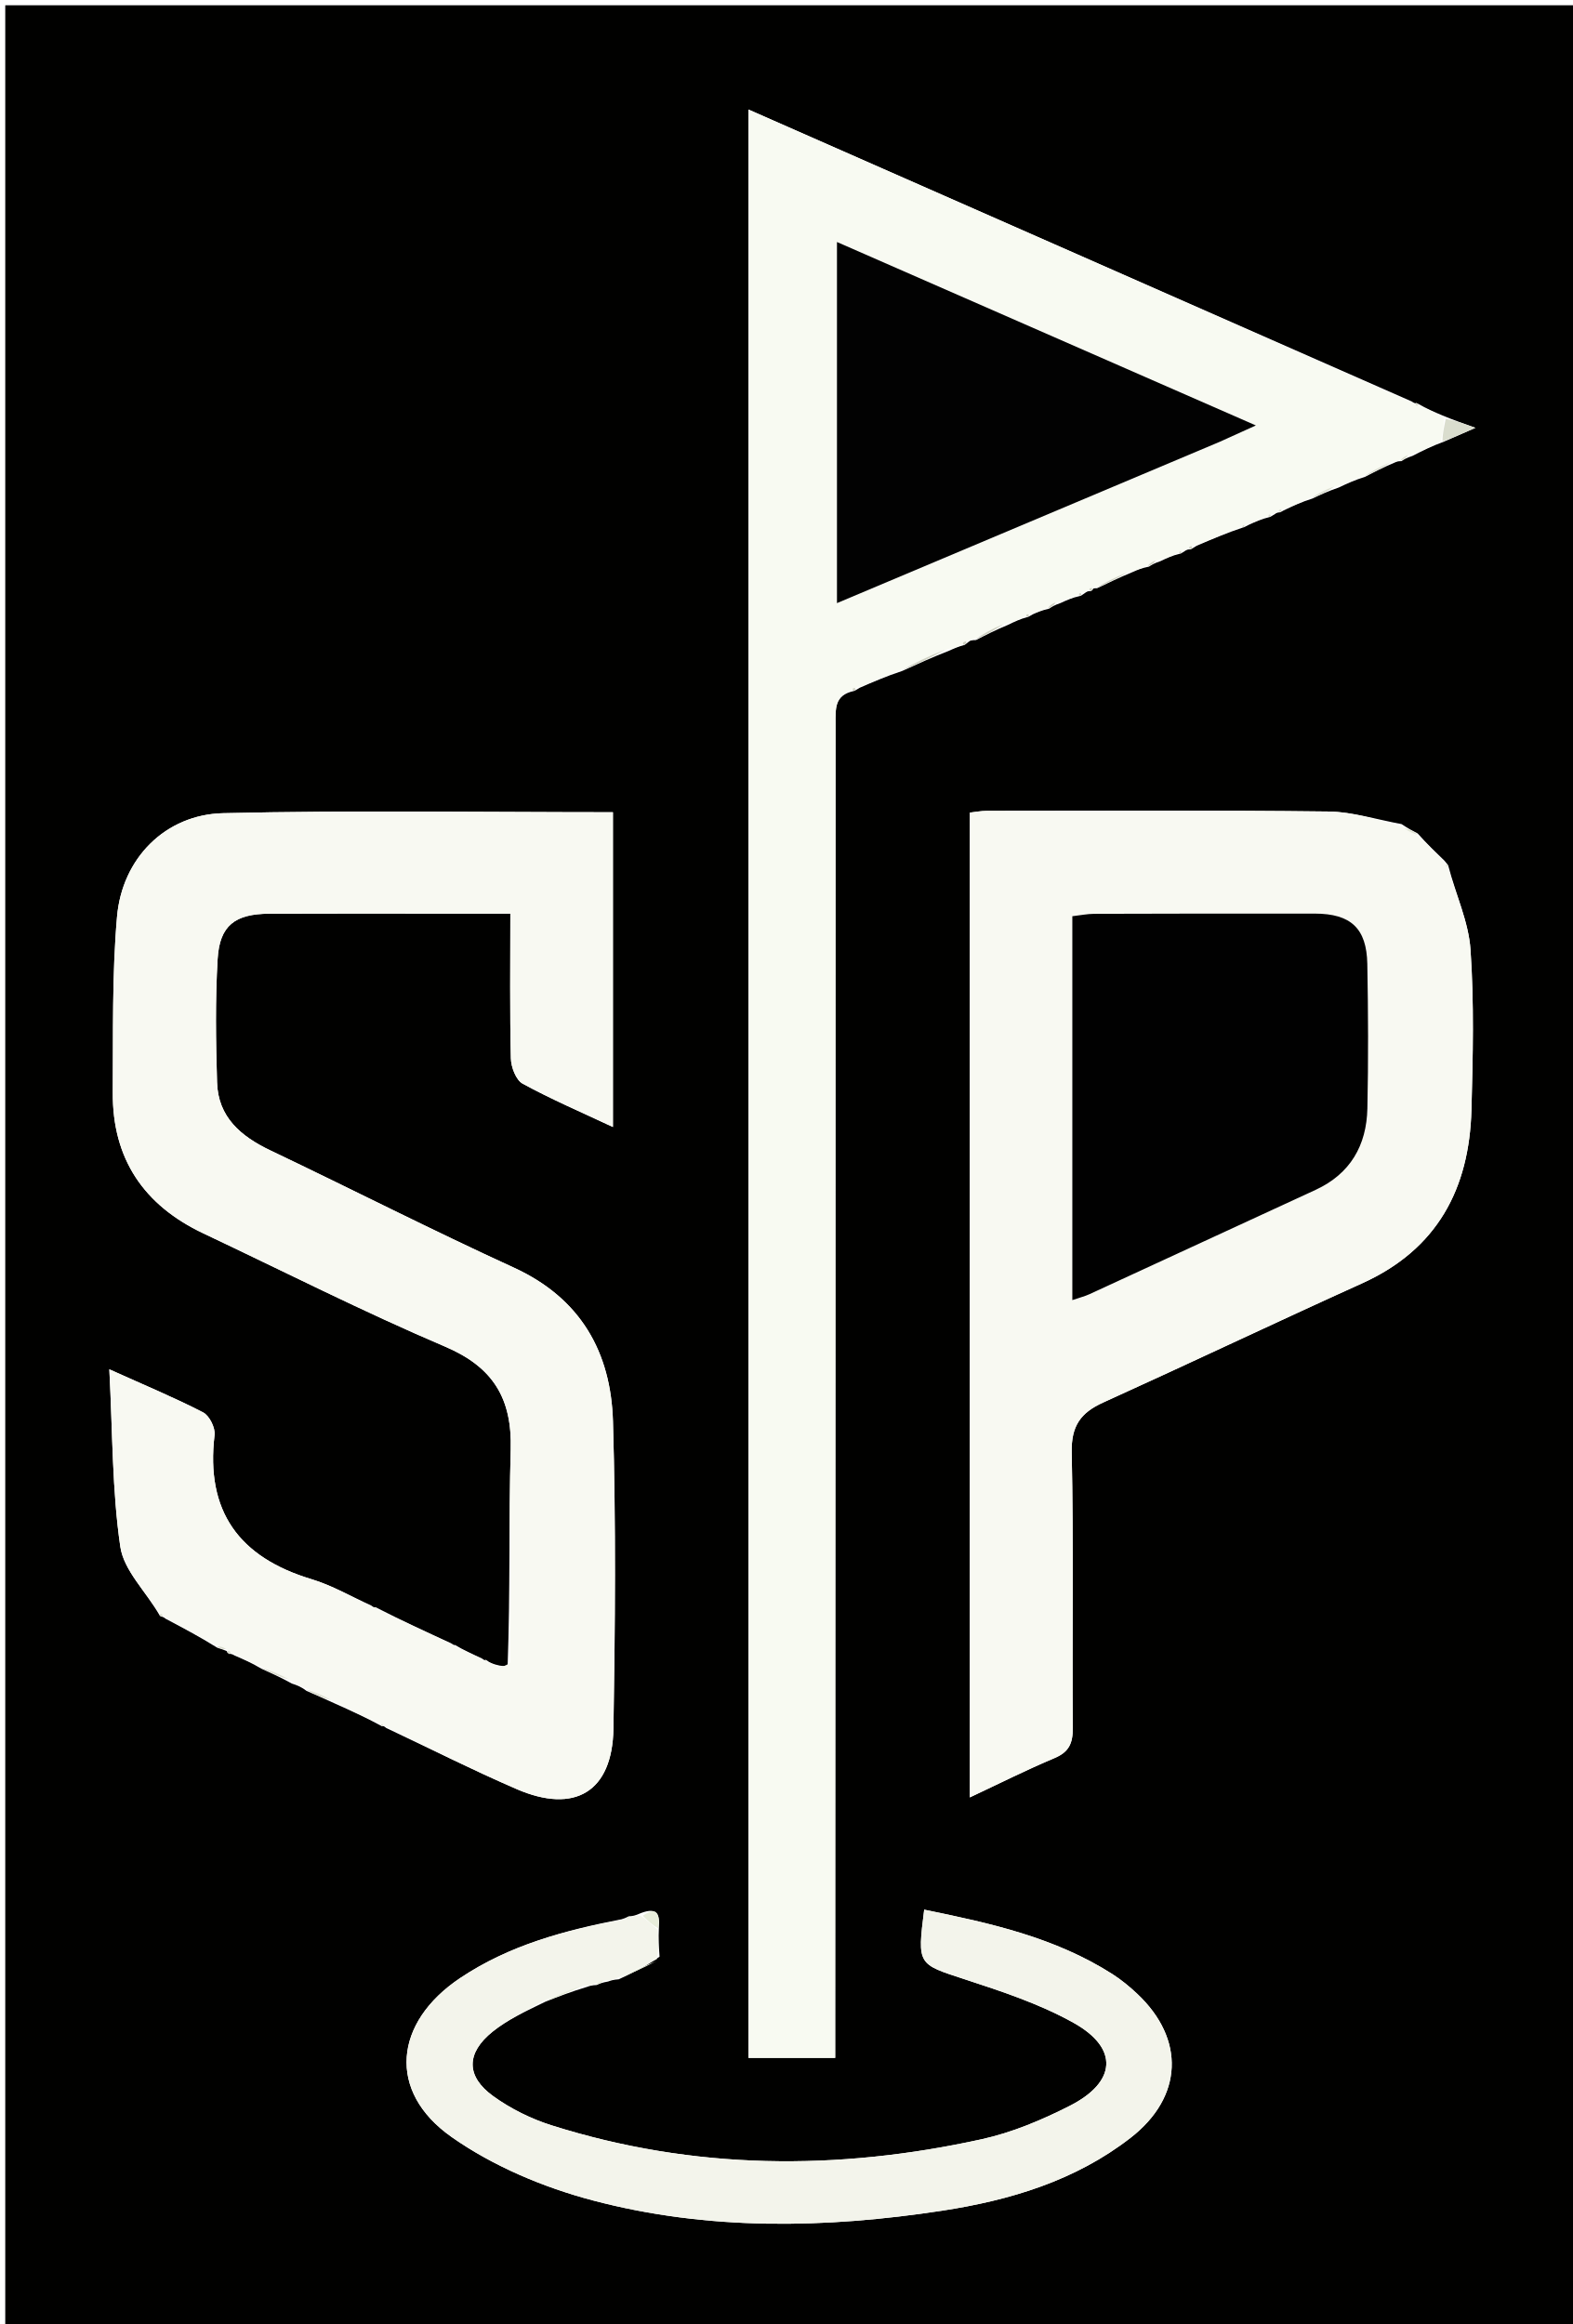
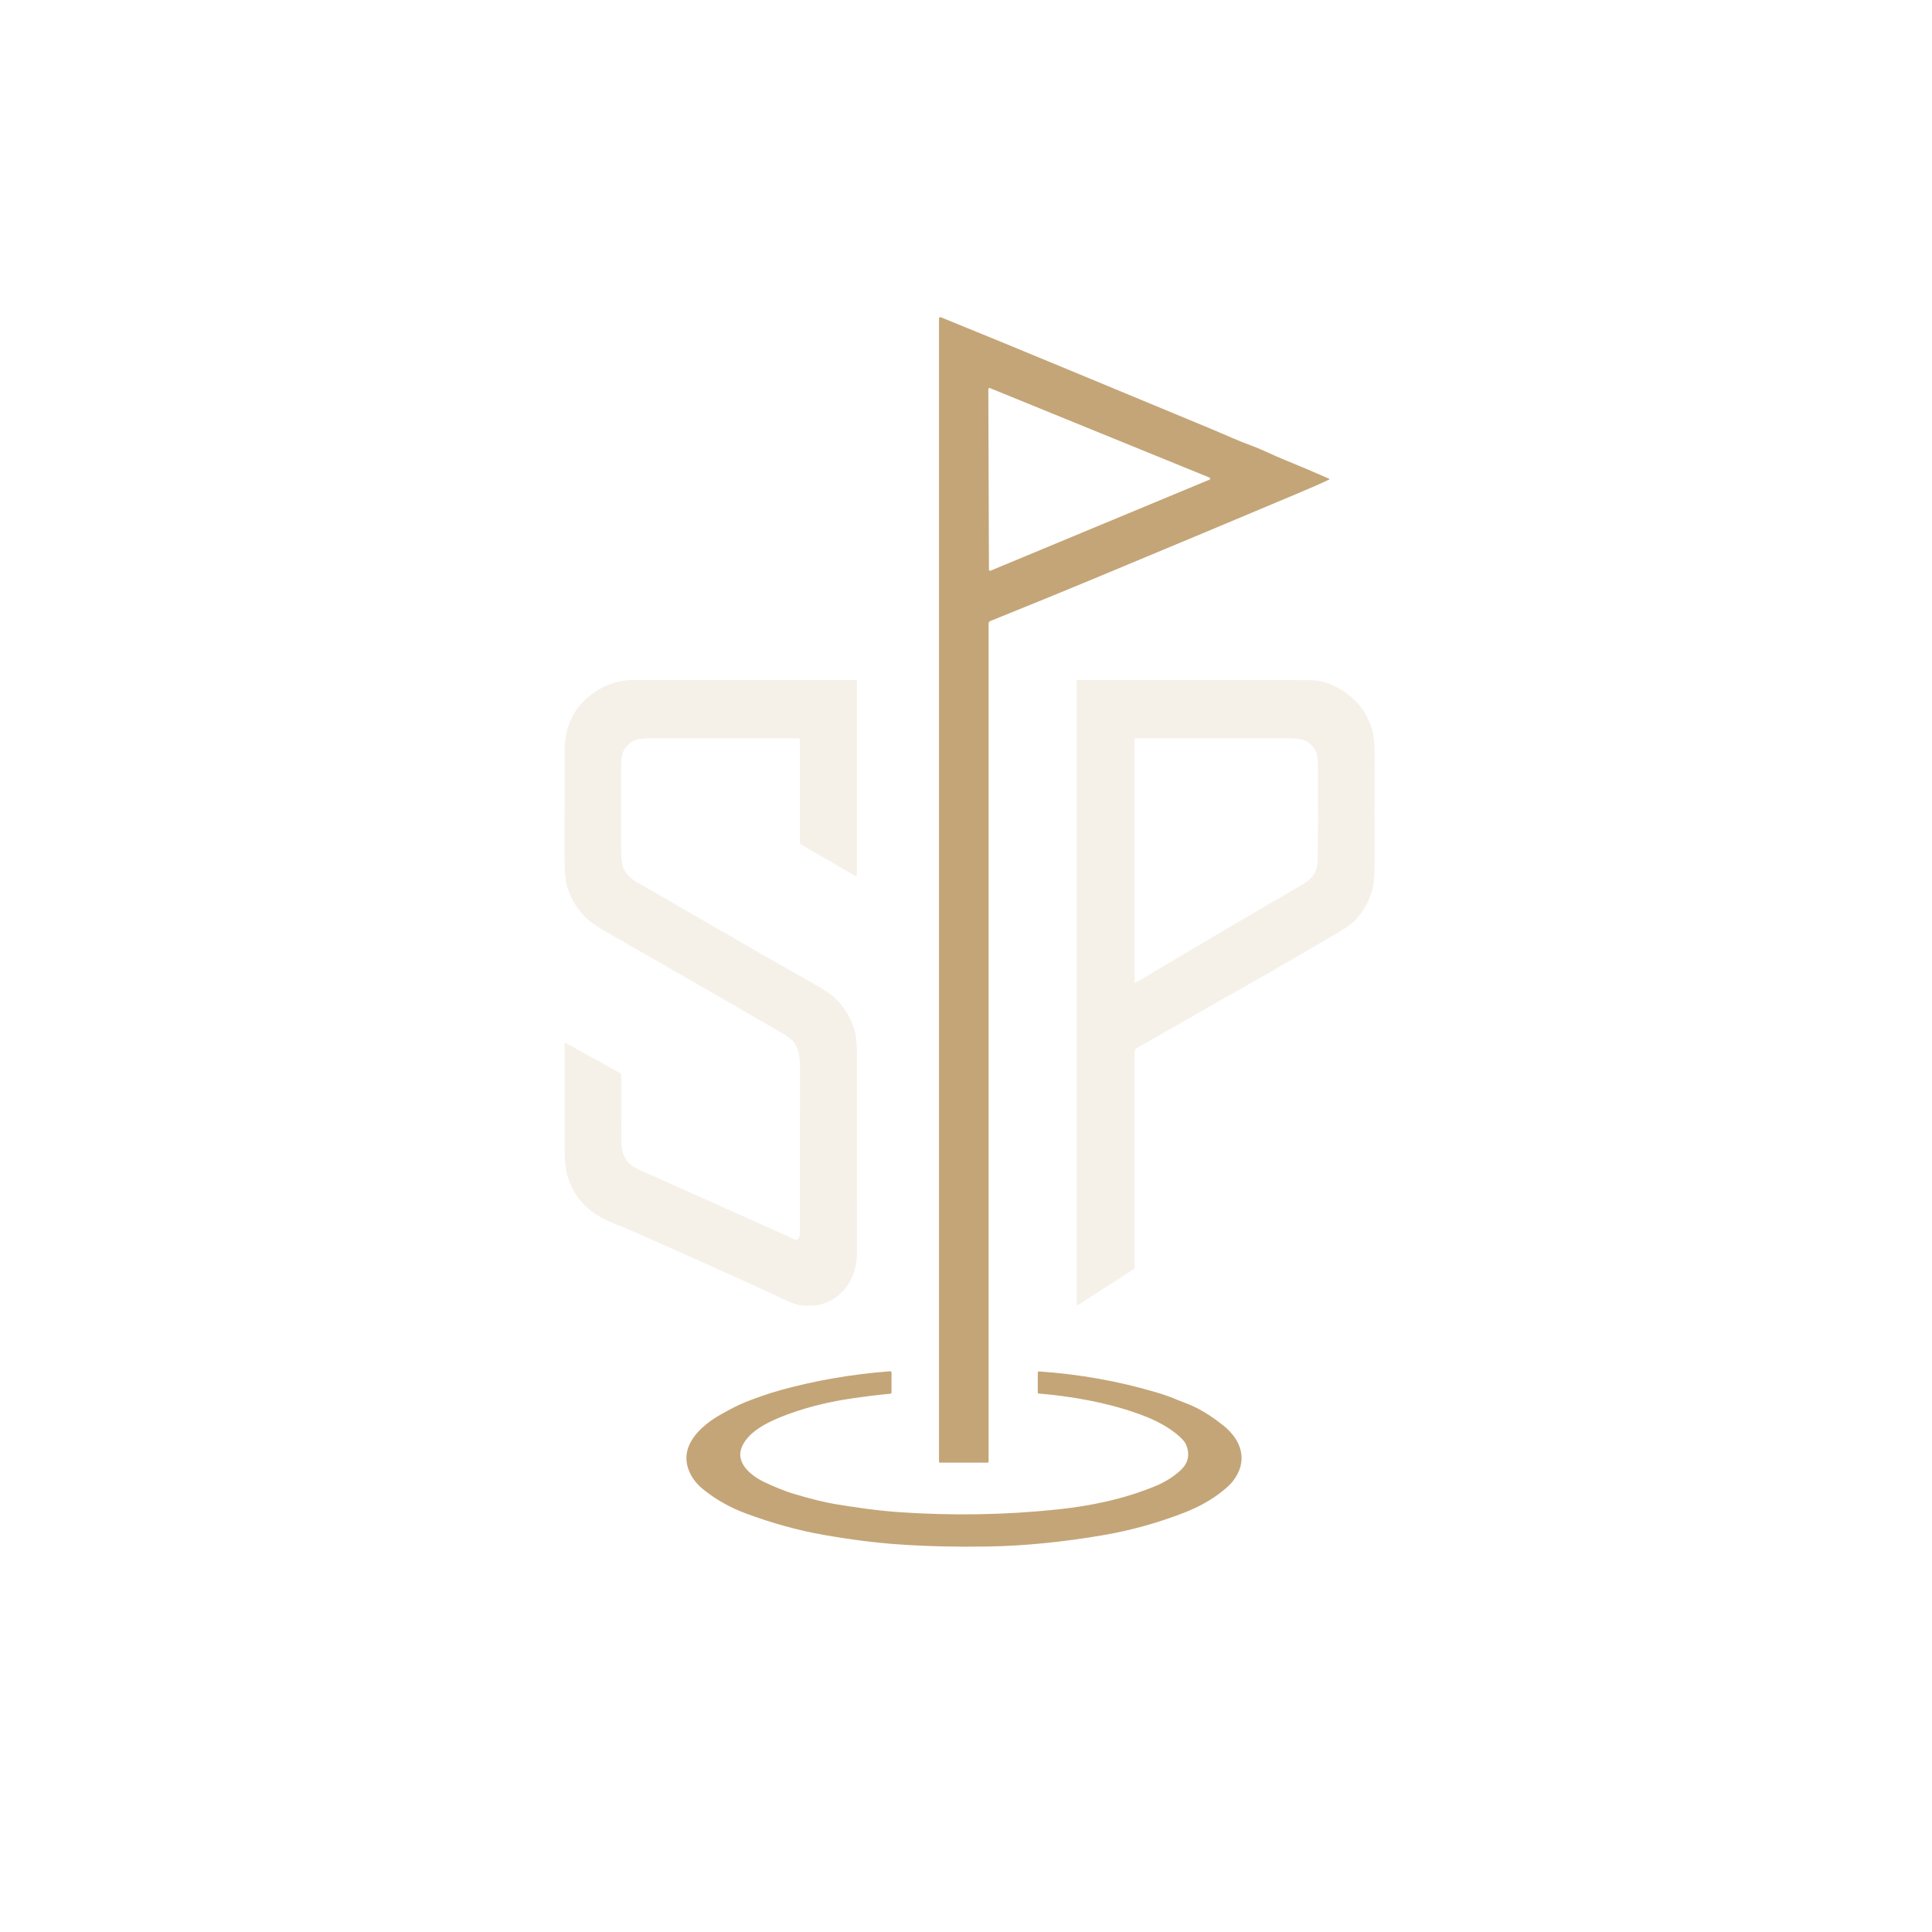
- <svg xmlns="http://www.w3.org/2000/svg" version="1.1" id="Layer_1" x="0px" y="0px" width="100%" viewBox="0 0 299 442" enable-background="new 0 0 299 442" xml:space="preserve">
-   <path fill="#010100" opacity="1" stroke="none" d=" M300,172   C300,262.667 300,352.833 300,443   C200.333,443 100.667,443 1,443   C1,295.667 1,148.334 1,1   C100.666,1 200.333,1 300,1   C300,57.833 300,114.667 300,172  M43.266,314.324   C43.266,314.324 43.593,314.562 43.593,314.562   C43.593,314.562 43.983,314.453 44.603,314.858   C46.188,315.532 47.773,316.205 49.736,317.381   C51.505,318.174 53.274,318.967 55.524,320.203   C56.348,320.468 57.172,320.734 58.289,321.587   C59.877,322.28 61.465,322.973 63.693,323.994   C66.596,325.298 69.499,326.603 72.412,328.193   C72.412,328.193 72.664,328.321 72.664,328.321   C72.664,328.321 72.84,328.1 73.43,328.634   C81.687,332.525 89.853,336.625 98.223,340.254   C109.321,345.066 116.461,340.773 116.66,328.79   C116.983,309.303 117.142,289.794 116.57,270.318   C116.184,257.183 110.437,246.913 97.713,241.085   C82.151,233.958 66.892,226.172 51.438,218.804   C45.812,216.121 41.475,212.481 41.278,205.848   C41.045,198.037 40.926,190.194 41.387,182.401   C41.765,176.019 44.679,173.808 51.234,173.776   C62.064,173.723 72.894,173.759 83.723,173.757   C87.991,173.757 92.259,173.757 97.055,173.757   C97.055,183.378 96.941,192.34 97.157,201.294   C97.198,202.962 98.124,205.412 99.401,206.109   C104.892,209.102 110.667,211.576 116.564,214.346   C116.564,194.072 116.564,174.34 116.564,154.477   C91.672,154.477 67.043,154.078 42.438,154.659   C31.444,154.918 23.222,163.247 22.255,174.356   C21.29,185.436 21.535,196.631 21.45,207.777   C21.354,220.391 27.356,229.227 38.672,234.577   C53.983,241.817 69.108,249.493 84.678,256.128   C93.855,260.039 97.406,266.065 97.127,275.712   C96.738,289.196 97.054,302.7 96.538,316.793   C96.013,316.874 95.488,316.954 94.233,316.584   C93.69,316.413 93.146,316.242 92.6,315.802   C92.6,315.802 92.359,315.687 92.359,315.687   C92.359,315.687 92.248,315.929 91.62,315.402   C89.901,314.623 88.182,313.844 86.5,312.838   C86.5,312.838 86.428,313.047 85.774,312.531   C81.084,310.376 76.395,308.222 71.65,305.788   C71.65,305.788 71.394,305.665 71.394,305.665   C71.394,305.665 71.191,305.863 70.585,305.342   C66.804,303.647 63.152,301.52 59.217,300.334   C45.471,296.188 39.064,287.44 40.805,272.919   C40.969,271.548 39.817,269.237 38.626,268.621   C33.27,265.849 27.678,263.532 20.792,260.429   C21.422,272.493 21.311,283.448 22.879,294.158   C23.54,298.679 27.74,302.682 30.378,307.26   C30.378,307.26 30.649,307.47 30.649,307.47   C30.649,307.47 30.988,307.42 31.541,307.892   C34.702,309.556 37.862,311.22 41.35,313.396   C41.914,313.568 42.478,313.739 43.054,313.986   C43.054,313.986 43.119,313.946 43.266,314.324  M207.906,111.962   C207.906,111.962 207.935,111.871 208.652,111.872   C210.695,110.882 212.739,109.893 215.45,108.774   C216.278,108.406 217.105,108.038 218.516,107.763   C218.996,107.445 219.477,107.128 220.72,106.714   C221.871,106.168 223.023,105.623 224.361,105.32   C224.627,105.298 224.736,105.156 225.412,104.75   C225.615,104.611 225.818,104.472 226.372,104.491   C226.661,104.418 226.818,104.234 227.59,103.79   C230.452,102.564 233.314,101.337 236.385,100.324   C236.635,100.302 236.751,100.165 237.528,99.795   C238.734,99.245 239.939,98.694 241.372,98.358   C241.633,98.322 241.747,98.173 242.459,97.77   C242.659,97.615 242.859,97.459 243.386,97.446   C243.652,97.38 243.8,97.211 244.543,96.877   C246.004,96.181 247.464,95.484 249.628,94.805   C251.064,94.12 252.5,93.436 254.62,92.712   C256.061,92.025 257.502,91.337 259.62,90.68   C261.368,89.767 263.115,88.854 265.43,87.891   C265.601,87.805 265.771,87.72 266.519,87.704   C266.994,87.393 267.468,87.081 268.624,86.703   C270.41,85.788 272.195,84.873 274.685,83.961   C276.285,83.258 277.885,82.556 280.587,81.37   C277.853,80.392 276.395,79.871 274.313,79.01   C272.789,78.366 271.265,77.723 269.655,76.776   C269.655,76.776 269.368,76.649 269.368,76.649   C269.368,76.649 269.125,76.849 268.503,76.366   C226.517,57.885 184.531,39.404 142.345,20.835   C142.345,144.968 142.345,268.206 142.345,391.391   C147.924,391.391 153.169,391.391 158.834,391.391   C158.834,388.68 158.833,386.381 158.834,384.082   C158.863,301.928 158.897,219.775 158.897,137.621   C158.897,134.892 158.669,132.218 162.359,131.429   C162.641,131.374 162.779,131.203 163.515,130.797   C165.982,129.719 168.448,128.641 171.625,127.59   C174.4,126.32 177.175,125.05 180.6,123.717   C181.389,123.354 182.178,122.991 183.413,122.668   C183.704,122.522 183.875,122.288 184.451,121.896   C184.611,121.823 184.771,121.749 185.618,121.731   C187.408,120.802 189.198,119.873 191.735,118.829   C192.851,118.282 193.966,117.735 195.358,117.371   C195.624,117.331 195.756,117.177 196.436,116.827   C197.269,116.451 198.102,116.074 199.525,115.76   C200,115.43 200.475,115.1 201.705,114.684   C202.847,114.161 203.99,113.639 205.346,113.361   C205.627,113.324 205.736,113.168 206.43,112.716   C206.638,112.561 206.845,112.405 207.372,112.425   C207.653,112.371 207.803,112.201 207.906,111.962  M118.2,365.026   C107.375,367.121 96.848,369.953 87.505,376.206   C74.922,384.627 73.549,397.762 85.868,406.424   C93.787,411.992 103.349,416.016 112.763,418.502   C134.597,424.27 156.952,423.852 179.173,420.45   C192.069,418.475 204.499,414.763 215.03,406.571   C225.01,398.807 225.434,387.804 216.253,379.182   C214.807,377.824 213.25,376.537 211.582,375.47   C200.633,368.465 188.292,365.751 175.757,363.196   C174.426,373.776 174.513,373.511 183.555,376.468   C190.603,378.773 197.79,381.147 204.211,384.746   C212.789,389.554 212.352,395.974 203.441,400.505   C198.148,403.196 192.49,405.582 186.72,406.853   C159.262,412.902 131.878,412.748 104.874,404.206   C100.984,402.976 97.13,401.062 93.823,398.682   C88.582,394.909 88.609,390.473 93.695,386.389   C96.501,384.134 99.867,382.576 103.706,380.71   C106.123,379.76 108.539,378.81 111.662,377.877   C112.097,377.72 112.531,377.564 113.5,377.529   C113.983,377.296 114.466,377.063 115.661,376.862   C116.096,376.695 116.531,376.528 117.682,376.439   C120.173,375.274 122.664,374.109 125.431,372.134   C125.313,370.434 125.196,368.735 125.308,366.494   C125.533,363.888 124.863,362.515 121.285,364.097   C120.827,364.271 120.369,364.446 119.558,364.462   C119.303,364.568 119.129,364.752 118.2,365.026  M275.422,164.645   C275.338,164.409 275.173,164.31 274.704,163.701   C273.088,162.152 271.473,160.603 269.598,158.506   C268.714,158.053 267.831,157.6 266.534,156.733   C261.904,155.898 257.283,154.399 252.643,154.342   C230.99,154.077 209.331,154.204 187.674,154.215   C186.57,154.215 185.465,154.438 184.435,154.55   C184.435,217.042 184.435,279.223 184.435,341.846   C190.089,339.195 195.247,336.595 200.56,334.362   C203.315,333.205 204.032,331.52 204.012,328.676   C203.892,311.185 204.175,293.688 203.812,276.203   C203.708,271.199 205.516,268.684 209.782,266.75   C226.26,259.283 242.601,251.512 259.084,244.055   C273.351,237.6 279.43,226.07 279.833,211.087   C280.106,200.932 280.352,190.731 279.654,180.616   C279.29,175.322 276.865,170.17 275.422,164.645  z" />
-   <path fill="#F8FAF2" opacity="1" stroke="none" d=" M248.925,94.787   C247.464,95.484 246.004,96.181 244.025,96.871   C243.25,96.901 243.101,97.048 243.059,97.304   C242.859,97.459 242.659,97.615 241.968,97.791   C241.27,97.826 241.159,97.936 241.145,98.144   C239.939,98.694 238.734,99.245 237.02,99.801   C236.511,99.806 236.176,100.111 236.176,100.111   C233.314,101.337 230.452,102.564 227.04,103.82   C226.204,103.883 226.047,104.044 226.021,104.332   C225.818,104.472 225.615,104.611 224.947,104.755   C224.481,104.76 224.175,105.078 224.175,105.078   C223.023,105.623 221.871,106.168 220.177,106.565   C219.067,106.834 218.5,107.253 217.933,107.671   C217.105,108.038 216.278,108.406 214.74,108.797   C211.998,109.837 209.967,110.854 207.935,111.871   C207.935,111.871 207.906,111.962 207.702,111.883   C207.224,111.826 207.075,111.975 207.052,112.25   C206.845,112.405 206.638,112.561 205.937,112.739   C205.223,112.777 205.119,112.895 205.133,113.116   C203.99,113.639 202.847,114.161 201.167,114.523   C200.064,114.807 199.499,115.253 198.934,115.698   C198.102,116.074 197.269,116.451 195.953,116.805   C195.217,116.799 195.087,116.934 195.081,117.189   C193.966,117.735 192.851,118.282 191.148,118.672   C188.684,119.569 186.807,120.623 184.931,121.676   C184.771,121.749 184.611,121.823 183.967,121.928   C183.166,122.07 182.994,122.293 182.968,122.628   C182.178,122.991 181.389,123.354 180.041,123.536   C176.627,124.757 173.771,126.16 170.915,127.562   C168.448,128.641 165.982,129.719 162.991,130.799   C162.199,130.825 162.061,130.972 162.054,131.241   C158.669,132.218 158.897,134.892 158.897,137.621   C158.897,219.775 158.863,301.928 158.834,384.082   C158.833,386.381 158.834,388.68 158.834,391.391   C153.169,391.391 147.924,391.391 142.345,391.391   C142.345,268.206 142.345,144.968 142.345,20.835   C184.531,39.404 226.517,57.885 268.872,76.727   C269.242,77.087 269.493,77.175 269.493,77.175   C269.493,77.175 269.741,77.079 269.741,77.079   C271.265,77.723 272.789,78.366 274.621,79.522   C274.613,81.342 274.297,82.65 273.981,83.958   C272.195,84.873 270.41,85.788 268.124,86.539   C267.062,86.795 266.502,87.215 265.941,87.635   C265.771,87.72 265.601,87.805 264.781,87.878   C262.402,88.793 260.673,89.721 258.943,90.65   C257.502,91.337 256.061,92.025 254.057,92.519   C251.971,93.146 250.448,93.966 248.925,94.787  M232.305,83.867   C234.153,83.032 236.001,82.196 238.835,80.915   C211.55,68.965 185.406,57.515 159.17,46.025   C159.17,68.877 159.17,91.388 159.17,114.707   C183.685,104.379 207.655,94.28 232.305,83.867  z" />
-   <path fill="#F8F9F2" opacity="1" stroke="none" d=" M72.403,327.908   C69.499,326.603 66.596,325.298 63.298,323.503   C61.267,322.342 59.631,321.671 57.995,321   C57.172,320.734 56.348,320.468 55.223,319.648   C53.068,318.355 51.213,317.617 49.358,316.879   C47.773,316.205 46.188,315.532 44.212,314.486   C43.618,313.93 43.384,313.874 43.119,313.946   C43.119,313.946 43.054,313.986 43.018,313.669   C42.329,313.196 41.676,313.04 41.023,312.884   C37.862,311.22 34.702,309.556 31.228,307.499   C30.761,306.913 30.567,306.851 30.331,306.921   C27.74,302.682 23.54,298.679 22.879,294.158   C21.311,283.448 21.422,272.493 20.792,260.429   C27.678,263.532 33.27,265.849 38.626,268.621   C39.817,269.237 40.969,271.548 40.805,272.919   C39.064,287.44 45.471,296.188 59.217,300.334   C63.152,301.52 66.804,303.647 70.949,305.685   C71.313,306.028 71.705,306.067 71.705,306.067   C76.395,308.222 81.084,310.376 86.096,312.774   C86.418,313.017 86.463,313.066 86.463,313.066   C88.182,313.844 89.901,314.623 91.969,315.732   C92.318,316.063 92.602,316.071 92.602,316.071   C93.146,316.242 93.69,316.413 94.728,317.031   C95.838,317.051 96.453,316.623 97.068,316.195   C97.054,302.7 96.738,289.196 97.127,275.712   C97.406,266.065 93.855,260.039 84.678,256.128   C69.108,249.493 53.983,241.817 38.672,234.577   C27.356,229.227 21.354,220.391 21.45,207.777   C21.535,196.631 21.29,185.436 22.255,174.356   C23.222,163.247 31.444,154.918 42.438,154.659   C67.043,154.078 91.672,154.477 116.564,154.477   C116.564,174.34 116.564,194.072 116.564,214.346   C110.667,211.576 104.892,209.102 99.401,206.109   C98.124,205.412 97.198,202.962 97.157,201.294   C96.941,192.34 97.055,183.378 97.055,173.757   C92.259,173.757 87.991,173.757 83.723,173.757   C72.894,173.759 62.064,173.723 51.234,173.776   C44.679,173.808 41.765,176.019 41.387,182.401   C40.926,190.194 41.045,198.037 41.278,205.848   C41.475,212.481 45.812,216.121 51.438,218.804   C66.892,226.172 82.151,233.958 97.713,241.085   C110.437,246.913 116.184,257.183 116.57,270.318   C117.142,289.794 116.983,309.303 116.66,328.79   C116.461,340.773 109.321,345.066 98.223,340.254   C89.853,336.625 81.687,332.525 73.105,328.268   C72.78,327.901 72.403,327.908 72.403,327.908  z" />
-   <path fill="#F8F9F2" opacity="1" stroke="none" d=" M269.858,159.054   C271.473,160.603 273.088,162.152 274.817,164.168   C275.006,164.839 275.153,164.946 275.371,164.954   C276.865,170.17 279.29,175.322 279.654,180.616   C280.352,190.731 280.106,200.932 279.833,211.087   C279.43,226.07 273.351,237.6 259.084,244.055   C242.601,251.512 226.26,259.283 209.782,266.75   C205.516,268.684 203.708,271.199 203.812,276.203   C204.175,293.688 203.892,311.185 204.012,328.676   C204.032,331.52 203.315,333.205 200.56,334.362   C195.247,336.595 190.089,339.195 184.435,341.846   C184.435,279.223 184.435,217.042 184.435,154.55   C185.465,154.438 186.57,154.215 187.674,154.215   C209.331,154.204 230.99,154.077 252.643,154.342   C257.283,154.399 261.904,155.898 266.797,157.267   C267.992,158.218 268.925,158.636 269.858,159.054  M203.93,226.5   C203.93,233.268 203.93,240.035 203.93,247.265   C205.36,246.778 206.306,246.547 207.174,246.148   C221.523,239.543 235.864,232.92 250.204,226.295   C256.798,223.249 259.893,217.835 260.043,210.822   C260.239,201.663 260.198,192.495 260.03,183.334   C259.905,176.545 256.887,173.769 250.037,173.757   C236.042,173.734 222.046,173.76 208.051,173.801   C206.792,173.805 205.535,174.07 203.93,174.254   C203.93,191.563 203.93,208.531 203.93,226.5  z" />
-   <path fill="#F3F4EB" opacity="1" stroke="none" d=" M112.966,377.408   C112.531,377.564 112.097,377.72 111.076,377.649   C107.986,378.515 105.483,379.61 102.98,380.704   C99.867,382.576 96.501,384.134 93.695,386.389   C88.609,390.473 88.582,394.909 93.823,398.682   C97.13,401.062 100.984,402.976 104.874,404.206   C131.878,412.748 159.262,412.902 186.72,406.853   C192.49,405.582 198.148,403.196 203.441,400.505   C212.352,395.974 212.789,389.554 204.211,384.746   C197.79,381.147 190.603,378.773 183.555,376.468   C174.513,373.511 174.426,373.776 175.757,363.196   C188.292,365.751 200.633,368.465 211.582,375.47   C213.25,376.537 214.807,377.824 216.253,379.182   C225.434,387.804 225.01,398.807 215.03,406.571   C204.499,414.763 192.069,418.475 179.173,420.45   C156.952,423.852 134.597,424.27 112.763,418.502   C103.349,416.016 93.787,411.992 85.868,406.424   C73.549,397.762 74.922,384.627 87.505,376.206   C96.848,369.953 107.375,367.121 118.786,365.012   C119.603,364.946 119.783,364.82 119.911,364.62   C120.369,364.446 120.827,364.271 121.847,364.348   C123.299,365.411 124.189,366.223 125.078,367.035   C125.196,368.735 125.313,370.434 124.922,372.592   C121.931,374.154 119.448,375.258 116.965,376.361   C116.531,376.528 116.096,376.695 115.157,376.654   C114.091,376.767 113.528,377.088 112.966,377.408  z" />
-   <path fill="#DADDCE" opacity="1" stroke="none" d=" M274.333,83.959   C274.297,82.65 274.613,81.342 274.933,79.692   C276.395,79.871 277.853,80.392 280.587,81.37   C277.885,82.556 276.285,83.258 274.333,83.959  z" />
-   <path fill="#D0D2C3" opacity="1" stroke="none" d=" M171.27,127.576   C173.771,126.16 176.627,124.757 179.716,123.567   C177.175,125.05 174.4,126.32 171.27,127.576  z" />
-   <path fill="#E8EDDB" opacity="1" stroke="none" d=" M117.324,376.4   C119.448,375.258 121.931,374.154 124.784,372.997   C122.664,374.109 120.173,375.274 117.324,376.4  z" />
-   <path fill="#E8EDDB" opacity="1" stroke="none" d=" M103.343,380.707   C105.483,379.61 107.986,378.515 110.722,377.64   C108.539,378.81 106.123,379.76 103.343,380.707  z" />
-   <path fill="#D0D2C3" opacity="1" stroke="none" d=" M185.275,121.703   C186.807,120.623 188.684,119.569 190.774,118.73   C189.198,119.873 187.408,120.802 185.275,121.703  z" />
-   <path fill="#D0D2C3" opacity="1" stroke="none" d=" M208.293,111.872   C209.967,110.854 211.998,109.837 214.406,108.861   C212.739,109.893 210.695,110.882 208.293,111.872  z" />
-   <path fill="#E8EDDB" opacity="1" stroke="none" d=" M125.193,366.765   C124.189,366.223 123.299,365.411 122.222,364.359   C124.863,362.515 125.533,363.888 125.193,366.765  z" />
-   <path fill="#DADDCE" opacity="1" stroke="none" d=" M259.282,90.665   C260.673,89.721 262.402,88.793 264.497,87.902   C263.115,88.854 261.368,89.767 259.282,90.665  z" />
-   <path fill="#DCDED0" opacity="1" stroke="none" d=" M49.547,317.13   C51.213,317.617 53.068,318.355 54.983,319.427   C53.274,318.967 51.505,318.174 49.547,317.13  z" />
-   <path fill="#DADDCE" opacity="1" stroke="none" d=" M249.276,94.796   C250.448,93.966 251.971,93.146 253.715,92.538   C252.5,93.436 251.064,94.12 249.276,94.796  z" />
-   <path fill="#DCDED0" opacity="1" stroke="none" d=" M58.142,321.294   C59.631,321.671 61.267,322.342 62.978,323.34   C61.465,322.973 59.877,322.28 58.142,321.294  z" />
-   <path fill="#E2E5D5" opacity="1" stroke="none" d=" M269.728,158.78   C268.925,158.636 267.992,158.218 267.003,157.474   C267.831,157.6 268.714,158.053 269.728,158.78  z" />
-   <path fill="#DCDED0" opacity="1" stroke="none" d=" M41.186,313.14   C41.676,313.04 42.329,313.196 43.012,313.631   C42.478,313.739 41.914,313.568 41.186,313.14  z" />
-   <path fill="#DADDCE" opacity="1" stroke="none" d=" M266.23,87.67   C266.502,87.215 267.062,86.795 267.783,86.572   C267.468,87.081 266.994,87.393 266.23,87.67  z" />
-   <path fill="#E8EBDE" opacity="1" stroke="none" d=" M96.803,316.494   C96.453,316.623 95.838,317.051 95.093,317.257   C95.488,316.954 96.013,316.874 96.803,316.494  z" />
-   <path fill="#D0D2C3" opacity="1" stroke="none" d=" M199.23,115.729   C199.499,115.253 200.064,114.807 200.789,114.566   C200.475,115.1 200,115.43 199.23,115.729  z" />
-   <path fill="#D0D2C3" opacity="1" stroke="none" d=" M218.224,107.717   C218.5,107.253 219.067,106.834 219.795,106.613   C219.477,107.128 218.996,107.445 218.224,107.717  z" />
-   <path fill="#E8EDDB" opacity="1" stroke="none" d=" M113.233,377.468   C113.528,377.088 114.091,376.767 114.801,376.639   C114.466,377.063 113.983,377.296 113.233,377.468  z" />
-   <path fill="#DCDED0" opacity="1" stroke="none" d=" M72.407,328.05   C72.403,327.908 72.78,327.901 72.81,328   C72.84,328.1 72.664,328.321 72.664,328.321   C72.664,328.321 72.412,328.193 72.407,328.05  z" />
-   <path fill="#DADDCE" opacity="1" stroke="none" d=" M269.698,76.928   C269.741,77.079 269.493,77.175 269.493,77.175   C269.493,77.175 269.242,77.087 269.184,76.968   C269.125,76.849 269.368,76.649 269.368,76.649   C269.368,76.649 269.655,76.776 269.698,76.928  z" />
-   <path fill="#E8EDDB" opacity="1" stroke="none" d=" M119.735,364.541   C119.783,364.82 119.603,364.946 119.204,365.005   C119.129,364.752 119.303,364.568 119.735,364.541  z" />
-   <path fill="#E8EBDE" opacity="1" stroke="none" d=" M92.601,315.936   C92.602,316.071 92.318,316.063 92.283,315.996   C92.248,315.929 92.359,315.687 92.359,315.687   C92.359,315.687 92.6,315.802 92.601,315.936  z" />
-   <path fill="#DCDED0" opacity="1" stroke="none" d=" M43.192,314.135   C43.384,313.874 43.618,313.93 43.903,314.284   C43.983,314.453 43.593,314.562 43.593,314.562   C43.593,314.562 43.266,314.324 43.192,314.135  z" />
-   <path fill="#E2E5D5" opacity="1" stroke="none" d=" M275.397,164.799   C275.153,164.946 275.006,164.839 274.927,164.491   C275.173,164.31 275.338,164.409 275.397,164.799  z" />
-   <path fill="#E8EBDE" opacity="1" stroke="none" d=" M86.482,312.952   C86.463,313.066 86.418,313.017 86.423,313.032   C86.428,313.047 86.5,312.838 86.482,312.952  z" />
-   <path fill="#DCDED0" opacity="1" stroke="none" d=" M30.355,307.091   C30.567,306.851 30.761,306.913 30.951,307.263   C30.988,307.42 30.649,307.47 30.649,307.47   C30.649,307.47 30.378,307.26 30.355,307.091  z" />
-   <path fill="#E8EBDE" opacity="1" stroke="none" d=" M71.678,305.928   C71.705,306.067 71.313,306.028 71.252,305.945   C71.191,305.863 71.394,305.665 71.394,305.665   C71.394,305.665 71.65,305.788 71.678,305.928  z" />
-   <path fill="#DADDCE" opacity="1" stroke="none" d=" M241.259,98.251   C241.159,97.936 241.27,97.826 241.595,97.861   C241.747,98.173 241.633,98.322 241.259,98.251  z" />
-   <path fill="#D0D2C3" opacity="1" stroke="none" d=" M162.206,131.335   C162.061,130.972 162.199,130.825 162.621,130.858   C162.779,131.203 162.641,131.374 162.206,131.335  z" />
-   <path fill="#DADDCE" opacity="1" stroke="none" d=" M243.223,97.375   C243.101,97.048 243.25,96.901 243.669,96.901   C243.8,97.211 243.652,97.38 243.223,97.375  z" />
-   <path fill="#D0D2C3" opacity="1" stroke="none" d=" M183.191,122.648   C182.994,122.293 183.166,122.07 183.705,121.964   C183.875,122.288 183.704,122.522 183.191,122.648  z" />
-   <path fill="#D0D2C3" opacity="1" stroke="none" d=" M195.22,117.28   C195.087,116.934 195.217,116.799 195.612,116.845   C195.756,117.177 195.624,117.331 195.22,117.28  z" />
-   <path fill="#D0D2C3" opacity="1" stroke="none" d=" M205.239,113.239   C205.119,112.895 205.223,112.777 205.559,112.827   C205.736,113.168 205.627,113.324 205.239,113.239  z" />
-   <path fill="#D0D2C3" opacity="1" stroke="none" d=" M207.212,112.337   C207.075,111.975 207.224,111.826 207.661,111.859   C207.803,112.201 207.653,112.371 207.212,112.337  z" />
-   <path fill="#D0D2C3" opacity="1" stroke="none" d=" M224.268,105.199   C224.175,105.078 224.481,104.76 224.585,104.827   C224.736,105.156 224.627,105.298 224.268,105.199  z" />
-   <path fill="#D0D2C3" opacity="1" stroke="none" d=" M226.197,104.412   C226.047,104.044 226.204,103.883 226.668,103.893   C226.818,104.234 226.661,104.418 226.197,104.412  z" />
-   <path fill="#DADDCE" opacity="1" stroke="none" d=" M236.281,100.217   C236.176,100.111 236.511,99.806 236.622,99.86   C236.751,100.165 236.635,100.302 236.281,100.217  z" />
-   <path fill="#020202" opacity="1" stroke="none" d=" M231.966,84.024   C207.655,94.28 183.685,104.379 159.17,114.707   C159.17,91.388 159.17,68.877 159.17,46.025   C185.406,57.515 211.55,68.965 238.835,80.915   C236.001,82.196 234.153,83.032 231.966,84.024  z" />
-   <path fill="#010101" opacity="1" stroke="none" d=" M203.93,226   C203.93,208.531 203.93,191.563 203.93,174.254   C205.535,174.07 206.792,173.805 208.051,173.801   C222.046,173.76 236.042,173.734 250.037,173.757   C256.887,173.769 259.905,176.545 260.03,183.334   C260.198,192.495 260.239,201.663 260.043,210.822   C259.893,217.835 256.798,223.249 250.204,226.295   C235.864,232.92 221.523,239.543 207.174,246.148   C206.306,246.547 205.36,246.778 203.93,247.265   C203.93,240.035 203.93,233.268 203.93,226  z" />
+ <svg xmlns="http://www.w3.org/2000/svg" version="1.1" viewBox="0.00 0.00 1254.00 1254.00">
+   <path fill="#c4a577" d="   M 862.61 310.70   A 0.34 0.33 -45.7 0 1 862.61 311.31   Q 856.07 314.46 841.38 320.65   Q 787.26 343.47 707.26 376.75   Q 683.76 386.53 642.75 403.11   A 1.73 1.72 -11.1 0 0 641.67 404.71   L 641.67 948.68   A 0.67 0.67 0.0 0 1 641.00 949.35   L 610.14 949.35   A 0.65 0.65 0.0 0 1 609.49 948.70   L 609.49 206.65   A 0.82 0.81 11.0 0 1 610.61 205.90   Q 643.44 219.22 690.02 238.52   Q 731.87 255.86 786.17 278.42   C 795.47 282.29 803.26 285.99 813.14 289.59   C 818.94 291.70 826.55 295.57 834.29 298.70   Q 847.89 304.20 862.61 310.70   Z   M 642.51 251.89   A 0.74 0.74 0.0 0 0 641.49 252.57   L 641.89 369.74   A 0.74 0.74 0.0 0 0 642.92 370.42   L 785.02 311.34   A 0.74 0.74 0.0 0 0 785.01 309.97   L 642.51 251.89   Z" />
+   <path fill="#f5f1e9" d="   M 366.50 677.01   A 0.25 0.25 0.0 0 1 366.88 676.79   L 402.61 696.58   A 1.29 1.29 0.0 0 1 403.26 697.70   Q 403.21 732.85 403.36 742.17   Q 403.49 749.59 407.89 754.71   Q 410.29 757.51 419.54 761.40   Q 427.72 764.85 515.61 804.39   C 517.70 805.33 519.16 803.24 519.16 801.31   Q 519.19 713.52 519.23 697.00   C 519.26 688.58 519.52 682.66 515.31 676.51   Q 513.62 674.04 506.47 669.89   Q 463.25 644.85 448.89 636.62   Q 396.15 606.38 394.30 605.34   Q 384.28 599.73 379.86 595.24   Q 370.88 586.11 367.73 574.07   Q 366.40 569.00 366.41 555.83   Q 366.44 521.61 366.48 487.54   Q 366.52 460.25 389.52 447.04   Q 395.17 443.80 402.92 442.11   Q 407.41 441.12 417.16 441.36   Q 417.62 441.37 555.54 441.36   A 0.62 0.62 0.0 0 1 556.16 441.98   L 556.16 568.03   A 0.61 0.61 0.0 0 1 555.24 568.56   L 520.11 548.27   A 1.87 1.87 0.0 0 1 519.17 546.65   L 519.17 480.16   A 0.99 0.99 0.0 0 0 518.18 479.17   Q 459.80 479.15 424.01 479.13   Q 414.86 479.12 411.74 480.63   Q 406.36 483.23 404.15 488.72   Q 403.14 491.24 403.14 499.87   Q 403.15 537.27 403.17 552.52   Q 403.19 560.34 404.73 563.67   Q 407.17 568.94 412.64 572.12   Q 466.71 603.51 473.24 607.01   Q 474.17 607.51 481.08 611.65   Q 488.64 616.17 528.74 638.86   Q 538.69 644.49 542.44 648.23   Q 551.52 657.28 554.82 669.37   Q 556.17 674.32 556.17 685.72   Q 556.14 804.82 556.19 813.43   C 556.28 829.08 547.30 843.40 531.51 846.96   Q 527.55 847.85 520.38 847.31   Q 516.53 847.02 509.87 843.88   Q 487.32 833.23 445.51 814.60   Q 406.25 797.10 402.97 795.86   C 397.07 793.64 390.47 790.96 384.83 786.82   Q 372.33 777.67 368.19 762.62   Q 366.43 756.23 366.45 743.55   Q 366.56 692.12 366.50 677.01   Z" />
+   <path fill="#f5f1e9" d="   M 699.59 847.08   A 0.47 0.47 0.0 0 1 698.87 846.68   L 698.87 441.97   A 0.57 0.57 0.0 0 1 699.44 441.40   Q 817.35 441.30 850.20 441.44   Q 860.78 441.49 871.31 448.18   Q 886.27 457.69 890.73 474.15   Q 892.30 479.94 892.27 491.44   Q 892.18 530.73 892.26 558.40   Q 892.29 571.81 890.56 577.97   Q 887.40 589.17 879.34 597.55   Q 876.15 600.88 867.10 606.15   Q 848.05 617.26 828.67 628.51   Q 820.72 633.13 810.87 638.70   Q 800.82 644.38 784.15 653.87   Q 758.18 668.66 737.68 680.42   C 736.01 681.38 736.42 683.81 736.42 685.48   Q 736.46 761.19 736.44 822.89   A 0.99 0.98 73.8 0 1 735.99 823.72   L 699.59 847.08   Z   M 736.91 637.93   Q 737.24 637.80 738.49 637.06   Q 801.71 599.37 843.20 575.44   Q 849.64 571.72 851.79 568.87   Q 855.20 564.35 855.29 558.71   Q 855.59 537.81 855.43 498.48   Q 855.40 490.57 854.26 488.14   Q 851.96 483.21 847.03 480.67   Q 844.10 479.15 834.69 479.15   Q 830.98 479.15 737.17 479.18   A 0.75 0.75 0.0 0 0 736.43 479.93   L 736.43 637.60   A 0.35 0.35 0.0 0 0 736.91 637.93   Z" />
+   <path fill="#c4a577" d="   M 578.66 890.91   L 578.66 903.74   A 0.88 0.88 0.0 0 1 577.86 904.62   Q 566.32 905.69 552.50 907.73   Q 526.70 911.54 505.70 920.20   C 496.71 923.92 486.09 929.48 481.84 938.45   C 476.53 949.65 488.05 958.27 496.72 962.28   C 501.68 964.57 508.89 967.72 515.16 969.59   Q 531.92 974.57 542.00 976.24   C 553.01 978.06 568.70 980.46 583.00 981.45   Q 635.70 985.12 686.71 979.70   C 708.15 977.42 729.20 973.03 749.33 964.83   Q 759.22 960.80 766.15 954.43   Q 773.91 947.28 769.79 937.57   Q 768.58 934.72 763.60 930.69   C 755.92 924.47 746.74 920.39 737.76 917.24   C 717.37 910.08 695.08 906.25 674.00 904.48   A 0.45 0.45 0.0 0 1 673.58 904.03   L 673.58 890.94   A 0.78 0.77 -88.0 0 1 674.41 890.16   Q 713.91 892.85 750.66 903.79   Q 757.78 905.91 762.47 907.91   C 767.16 909.90 772.45 911.59 777.73 914.36   Q 785.43 918.41 794.01 925.24   C 806.18 934.93 810.32 948.65 800.07 961.59   Q 797.92 964.30 793.10 968.11   Q 782.68 976.37 768.72 981.79   Q 743.11 991.74 716.76 996.30   Q 676.77 1003.22 640.50 1003.81   Q 610.54 1004.29 583.50 1002.43   Q 560.84 1000.87 534.30 996.19   Q 509.90 991.89 484.20 982.36   Q 468.53 976.55 456.10 966.43   C 447.79 959.66 442.78 948.77 447.15 938.44   C 450.89 929.58 459.59 922.76 467.68 918.19   Q 477.97 912.37 483.99 910.00   C 489.54 907.81 498.41 904.56 506.39 902.35   Q 540.99 892.79 577.74 890.05   A 0.86 0.86 0.0 0 1 578.66 890.91   Z" />
</svg>
